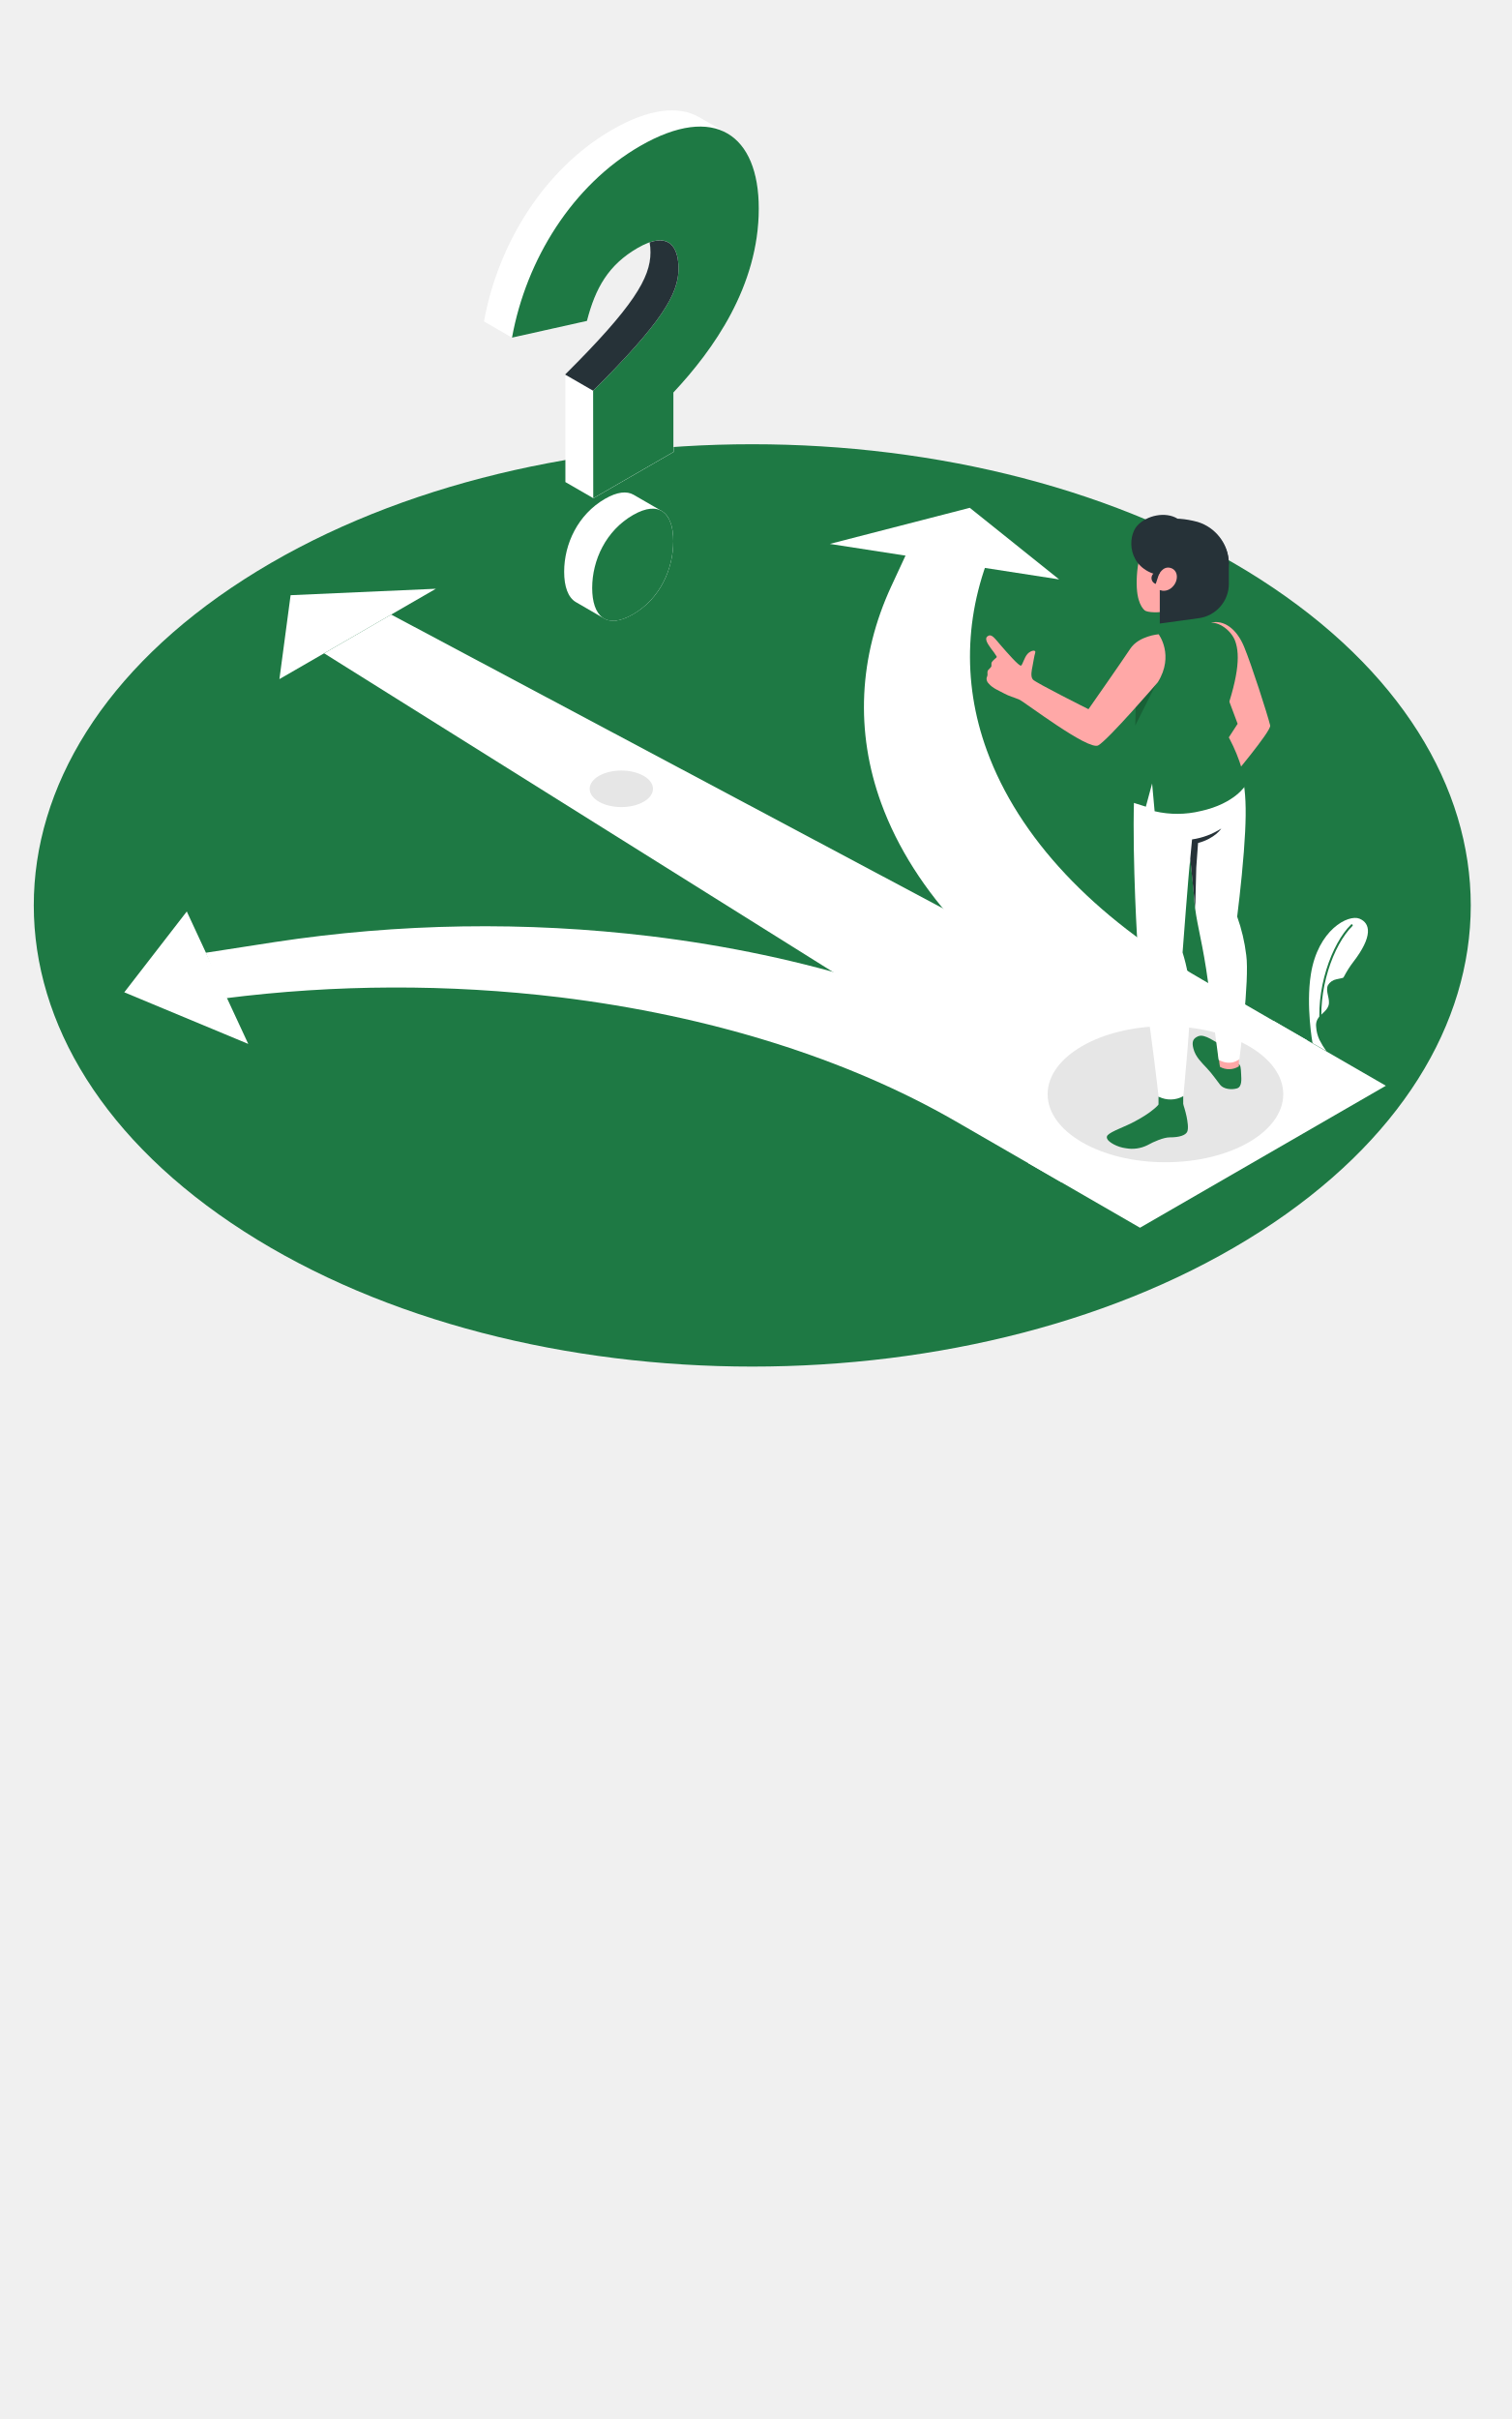
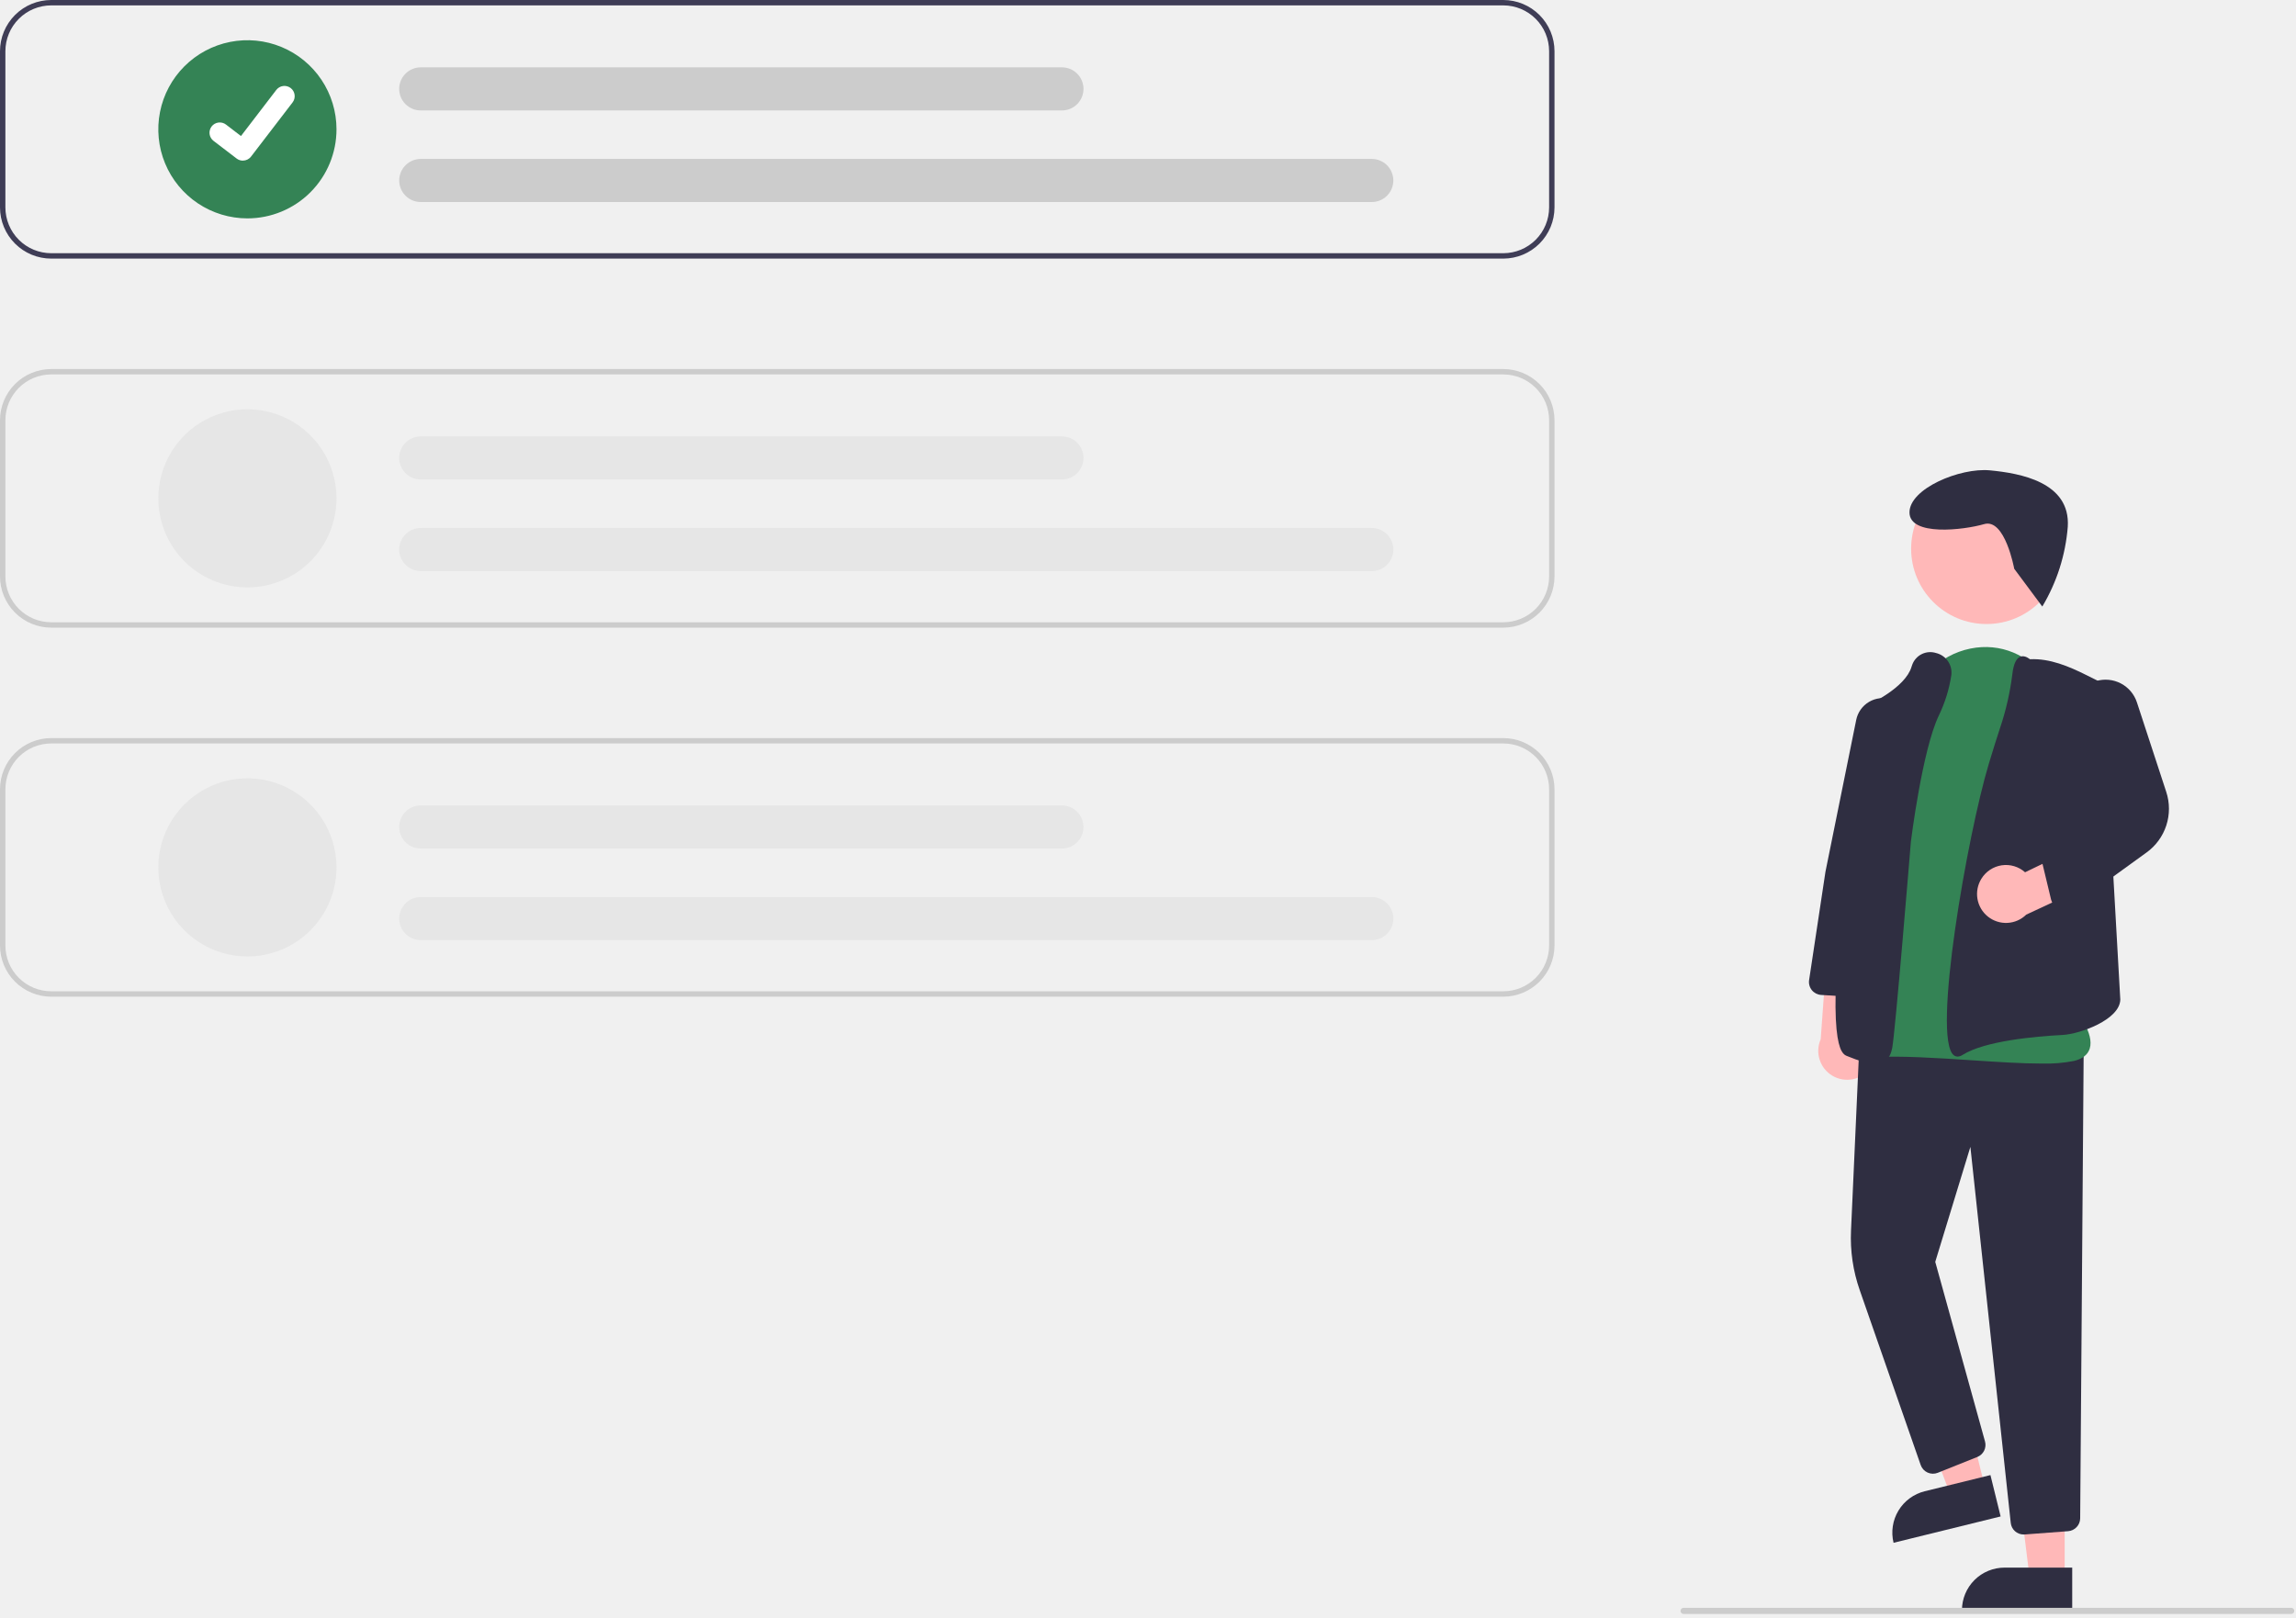
- <svg xmlns="http://www.w3.org/2000/svg" class="animated" id="freepik_stories-choose" viewBox="0  0 500 800" version="1.1">
-   <style>
- 		svg#freepik_stories-choose:not(.animated) .animable {
- 			opacity: 0;
- 		}
- 		svg#freepik_stories-choose.animated #freepik--Floor--inject-3 {
- 			animation: 1s 1 forwards cubic-bezier(0.36,-0.01,0.5,1.38) slideLeft;
- 			animation-delay: 0s;
- 		}
- 		svg#freepik_stories-choose.animated #freepik--Plants--inject-3 {
- 			animation: 1s 1 forwards cubic-bezier(0.36,-0.01,0.5,1.38) slideLeft;
- 			animation-delay: 0s;
- 		}
- 		svg#freepik_stories-choose.animated #freepik--Arrows--inject-3 {
- 			animation: 1s 1 forwards cubic-bezier(0.36,-0.01,0.5,1.38) zoomOut;
- 			animation-delay: 0s;
- 		}
- 		svg#freepik_stories-choose.animated #freepik--Shadow--inject-3 {
- 			animation: 1s 1 forwards cubic-bezier(0.36,-0.01,0.5,1.38) slideLeft;
- 			animation-delay: 0s;
- 		}
- 		svg#freepik_stories-choose.animated #freepik--question-mark--inject-3 {
- 			animation: 1s 1 forwards cubic-bezier(0.36,-0.01,0.5,1.38) lightSpeedRight;
- 			animation-delay: 0s;
- 		}
- 		svg#freepik_stories-choose.animated #freepik--Character--inject-3 {
- 			animation: 1s 1 forwards cubic-bezier(0.36,-0.01,0.5,1.38) fadeIn;
- 			animation-delay: 0s;
- 		}
- 		@keyframes slideLeft {
- 			0% {
- 				opacity: 0;
- 				transform: translateX(-30px);
- 			}
- 			100% {
- 				opacity: 1;
- 				transform: translateX(0);
- 			}
- 		}
- 		@keyframes zoomOut {
- 			0% {
- 				opacity: 0;
- 				transform: scale(1.5);
- 			}
- 			100% {
- 				opacity: 1;
- 				transform: scale(1);
- 			}
- 		}
- 		@keyframes lightSpeedRight {
- 			from {
- 				transform: translate3d(50%, 0, 0) skewX(-20deg);
- 				opacity: 0;
- 			}
- 			60% {
- 				transform: skewX(10deg);
- 				opacity: 1;
- 			}
- 			80% {
- 				transform: skewX(-2deg);
- 			}
- 			to {
- 				opacity: 1;
- 				transform: translate3d(0, 0, 0);
- 			}
- 		}
- 		@keyframes fadeIn {
- 			0% {
- 				opacity: 0;
- 			}
- 			100% {
- 				opacity: 1;
- 			}
- 		}
- 	</style>
-   <g id="freepik--Floor--inject-3" class="animable" style="transform-origin: 248.846px 299.433px;">
-     <path id="freepik--floor--inject-3" d="M80.77,407.28c92.82,59.56,243.31,59.56,336.13,0s92.83-156.13,0-215.69-243.31-59.57-336.13,0S-12,347.72,80.77,407.28Z" style="fill: #1E7944; transform-origin: 248.846px 299.433px;" class="animable" />
-   </g>
-   <g id="freepik--Plants--inject-3" class="animable" style="transform-origin: 447.032px 329.366px;">
-     <g id="freepik--plants--inject-3" class="animable" style="transform-origin: 447.032px 329.366px;">
-       <path d="M438.81,347.64,434.18,345s-2.22-12.24-.56-22.76c2.33-14.8,12.41-19.91,16.07-18.43s4.52,5.85-2.09,14.4C443.7,323.24,438.69,333.91,438.81,347.64Z" style="fill: white; transform-origin: 442.757px 325.602px;" id="el00tc0plpjxje" class="animable" />
-       <path d="M437.13,341.76h.05a.33.33,0,0,0,.28-.37c-1.91-13.86,3.66-29,9.92-35.15a.33.33,0,0,0-.47-.47c-6.37,6.23-12.05,21.65-10.1,35.71A.32.32,0,0,0,437.13,341.76Z" style="fill: #1E7944; transform-origin: 441.948px 323.717px;" id="elpjtbxsktmud" class="animable" />
-       <path d="M451.66,355.06c.73.42,2.24-.5,2.82-.88a7,7,0,0,0,2.32-2.67,6.49,6.49,0,0,0,.58-3.93,15.09,15.09,0,0,0-.49-2.09l-.59-2a5.15,5.15,0,0,1-.29-2c.17-1.38,1.41-2.36,2.53-3.2s2.52-2.15,2.52-3.82a5.88,5.88,0,0,0-1.48-3.49c-.79-1-1.74-1.91-2.46-3a4.06,4.06,0,0,1-.84-2.59,4.33,4.33,0,0,1,.56-1.63,22.8,22.8,0,0,0,1.78-3.25,3.28,3.28,0,0,0-.57-3.46,3.83,3.83,0,0,0-2.87-.71,6.52,6.52,0,0,0-2.68.94c-2.65,1.47-4.16,4.61-7,5.75a27.64,27.64,0,0,1-3.4.83,4.2,4.2,0,0,0-2.81,1.93c-1,2.06.88,4.6.16,6.79-.65,1.94-2.53,2.68-3.59,4.43a4.12,4.12,0,0,0-.49,2.54,12,12,0,0,0,1.07,4.29,30,30,0,0,0,2.35,3.86S451.55,355,451.66,355.06Z" style="fill: #1E7944; transform-origin: 448.198px 335.731px;" id="elrgm76joo1g" class="animable" />
-       <path d="M444.14,351.06h0a.33.33,0,0,0,.32-.35c-.54-13.11,5.64-27.58,10.13-31.79a.33.33,0,0,0,0-.47.32.32,0,0,0-.46,0c-4.59,4.29-10.89,19-10.34,32.3A.34.34,0,0,0,444.14,351.06Z" style="fill: #1E7944; transform-origin: 449.222px 334.706px;" id="elc8hxwyk0qw" class="animable" />
-       <path d="M446.11,335.57l.1,0a44.21,44.21,0,0,1,9.51-1.53.34.34,0,0,0,.32-.35.32.32,0,0,0-.35-.31,44.75,44.75,0,0,0-9.68,1.56.33.33,0,0,0-.22.41A.34.34,0,0,0,446.11,335.57Z" style="fill: #1E7944; transform-origin: 450.908px 334.474px;" id="elk6ids6ogk7" class="animable" />
-     </g>
-   </g>
-   <g id="freepik--Arrows--inject-3" class="animable" style="transform-origin: 249.77px 286.985px;">
-     <g id="freepik--Trails--inject-3" class="animable" style="transform-origin: 249.77px 286.985px;">
-       <polygon points="129.4 203.25 107.22 216.06 369.7 380.41 414.07 354.8 129.4 203.25" style="fill: white; transform-origin: 260.645px 291.83px;" id="elf5vwvlpzk8" class="animable" />
-       <polygon points="96.13 196.84 92.43 224.59 144.19 194.71 96.13 196.84" style="fill: white; transform-origin: 118.31px 209.65px;" id="elydaelcqx7jr" class="animable" />
-       <path d="M384.49,371.87l-33.27,19.21L316.1,370.81c-36-20.75-81.24-34.92-131-41a451.87,451.87,0,0,0-110.92.38l-6.1-15.1,22.7-3.52a461.21,461.21,0,0,1,124.5-1.94c50.91,6.2,97.27,20.7,134.06,41.94Z" style="fill: white; transform-origin: 226.285px 348.702px;" id="eld9pynek5le4" class="animable" />
-       <polygon points="61.79 301.44 82.12 345.24 41.11 328.17 61.79 301.44" style="fill: white; transform-origin: 61.615px 323.34px;" id="elbjkzv3cgse" class="animable" />
-       <path d="M432.55,344.13l-33.27,19.21-35.12-20.28c-36.79-21.24-61.91-48-72.65-77.4-8.64-23.66-7.48-48.52,3.37-71.88l6.08-13.1L329.74,178c-10.59,22.82-11.73,47.11-3.28,70.22,10.49,28.72,35,54.87,71,75.62Z" style="fill: white; transform-origin: 359.169px 270.67px;" id="elwsgxi805yx" class="animable" />
-       <polygon points="274.5 179.88 350.36 191.62 320.8 167.94 274.5 179.88" style="fill: white; transform-origin: 312.43px 179.78px;" id="eltple4yq9ke" class="animable" />
-       <polygon points="340.13 384.68 377.1 406.03 458.43 359.07 421.46 337.72 340.13 384.68" style="fill: white; transform-origin: 399.28px 371.875px;" id="el1beciuv9q15" class="animable" />
-     </g>
-   </g>
-   <g id="freepik--Shadow--inject-3" class="animable" style="transform-origin: 309.775px 319.6px;">
-     <g id="freepik--shadow--inject-3">
-       <ellipse cx="385.52" cy="361.87" rx="38.97" ry="22.5" style="opacity: 0.1; transform-origin: 385.52px 361.87px;" class="animable" />
-     </g>
-     <g id="freepik--shadow--inject-3">
-       <ellipse cx="205.53" cy="260.87" rx="10.47" ry="6.04" style="opacity: 0.1; transform-origin: 205.53px 260.87px;" class="animable" />
-     </g>
-   </g>
-   <g id="freepik--question-mark--inject-3" class="animable" style="transform-origin: 205.55px 120.909px;">
-     <g id="freepik--question-mark--inject-3" class="animable" style="transform-origin: 205.55px 120.909px;">
-       <path d="M218.9,169h0l-9.32-5.38h0c-2.22-1.28-5.39-1-9.47,1.36-8.94,5.17-13.49,14.91-13.49,24.11,0,4.88,1.28,8.48,3.82,10l9.31,5.4h0c2.24,1.35,5.46,1.08,9.63-1.33,9-5.16,13.34-15,13.34-24.22C222.72,174.05,221.43,170.48,218.9,169Z" style="fill: white; transform-origin: 204.67px 184.082px;" id="el84m8pep7nih" class="animable" />
-       <path d="M240.72,44.19l-9.48-5.45c-6.71-3.84-16.46-2.92-28.78,4.19-22.28,12.86-37.65,37.43-42.36,63.37l9.27,5.36,24.79-5.53C197,95.3,201.22,87.62,211,82a23,23,0,0,1,4-1.85,19.85,19.85,0,0,1,.27,3.35c0,8.37-5.65,17.91-28.24,40.37v35.56l9.27,5.35,26.52-15.3V129.81C235.9,115.72,251,94.68,251,68.94,251,56.84,247.4,48.12,240.72,44.19Z" style="fill: white; transform-origin: 205.55px 100.641px;" id="el7jsxpgor6gh" class="animable" />
-       <path d="M196.2,129.22c22.6-22.46,28.25-32,28.25-40.36,0-7.33-3.3-12.75-13.5-6.86-9.73,5.62-14,13.3-16.79,24.13l-24.79,5.53c4.71-25.94,20.09-50.51,42.37-63.37C236.53,34,251,44.68,251,68.94c0,25.74-15.06,46.78-28.24,60.87v19.67l-26.52,15.3Z" style="fill: #1E7944; transform-origin: 210.185px 103.32px;" id="el7av8w31p9wa" class="animable" />
-       <path d="M195.89,194.45c0-9.21,4.55-18.95,13.49-24.11,8.79-5.07,13.34-.59,13.34,8.62s-4.39,19.06-13.34,24.22S195.89,203.65,195.89,194.45Z" style="fill: #1E7944; transform-origin: 209.305px 186.768px;" id="eljuzmtvhv7h9" class="animable" />
-       <path d="M224.45,88.86c0,8.37-5.65,17.9-28.25,40.36l-9.27-5.35c22.6-22.47,28.24-32,28.24-40.37a18.75,18.75,0,0,0-.27-3.34C222,77.7,224.45,82.58,224.45,88.86Z" style="fill: rgb(38, 50, 56); transform-origin: 205.69px 104.365px;" id="elzk1qqg6jxbh" class="animable" />
-     </g>
-   </g>
-   <g id="freepik--Character--inject-3" class="animable" style="transform-origin: 373.2px 275.101px;">
-     <g id="freepik--character--inject-3" class="animable" style="transform-origin: 373.2px 275.101px;">
-       <path d="M400.76,205.9c3.93-.93,8.25,1.86,10.78,8s7.58,21.89,8.63,26c.47,1.84-13.53,18.17-13,17.93.15-.07-4.56-8-4.56-8l6.79-10.46-4.25-11.35Z" style="fill: rgb(255, 168, 167); transform-origin: 410.471px 231.779px;" id="elyu0oqndwpt" class="animable" />
-       <path d="M409.82,352c.53.2.66,1.21.74,3.23.06,1.52.39,4.19-1.39,4.72s-4.41.26-5.55-1.18c-1.43-1.79-2.4-3.37-4.44-5.56-1.77-1.9-3.68-3.67-4.39-6.34-.65-2.4-.11-3.45,1.53-4.15,2.26-1,5.81,2.18,7.58,2.68C405.42,345.87,409.28,351.84,409.82,352Z" style="fill: #1E7944; transform-origin: 402.572px 351.364px;" id="elt4gxqdds99" class="animable" />
-       <path d="M409.82,350.17v2.48a6.09,6.09,0,0,1-6.26.17c-.1-.24-.65-5-.65-5Z" style="fill: rgb(255, 168, 167); transform-origin: 406.365px 350.712px;" id="elkl1lxtmv2y" class="animable" />
-       <path d="M391.4,365.19s.71,2.15,1.1,4c.3,1.5.74,4,.21,5.12s-2.57,1.85-5.73,1.83c-2.05,0-5.25,1.38-7.44,2.6a11.42,11.42,0,0,1-7.11,1c-2.82-.34-5.74-2-6.19-3.14s.13-1.73,6.77-4.56c.06,0,7-3.16,10.22-6.71Z" style="fill: #1E7944; transform-origin: 379.541px 372.557px;" id="eltxrfpb3jkhd" class="animable" />
-       <path d="M391.4,362.51s0,1.84,0,2.89-1.23,2.61-4.43,2.5c-2.26-.08-3.83-.69-3.74-2.55v-2.67Z" style="fill: #1E7944; transform-origin: 387.313px 365.208px;" id="el8ietdw05hhs" class="animable" />
-       <path d="M412.25,315.87a58.38,58.38,0,0,0-3-12.73s1.4-10.94,2.21-21.46c1.45-18.85.28-25-3.42-33.47,0,0-31.63-3.2-32.6,9.94-1.2,16.37.4,48,.83,53.79s1,8.39,3,20.47c1.56,9.19,4,30.27,4,30.27a8.66,8.66,0,0,0,8.17-.17s2.59-26.32,2.32-33A56.85,56.85,0,0,0,391.19,315s2-26.68,2.53-30.93c0,0,1,8.47,1.42,14.25s2.15,11.31,3.83,22.05c1.45,9.31,4.14,30.14,4.14,30.14,4.2,2.27,6.88-.25,6.88-.25S413.39,324,412.25,315.87Z" style="fill: white; transform-origin: 393.743px 305.744px;" id="el1v2h0jy4dn3" class="animable" />
-       <polygon points="384.56 201.64 386.05 213.86 396.8 212.89 395.57 199.33 384.56 201.64" style="fill: #1E7944; transform-origin: 390.68px 206.595px;" id="elcegcvl8ftpl" class="animable" />
-       <path d="M408.59,212c-1.18-3.21-5.2-6.79-9.33-6-1.08.2-2,.36-3,.56-.09,2.82-5.4,4.28-10.68,2.57-1.59.45-3.05.92-4.37,1.39-3.78,1.35-5.3,7.63-5.39,18.14s-1.2,36.73-1.2,36.73l4.42,1.39,2.07-7.67.83,9.18a32.84,32.84,0,0,0,15.27-.07c11.37-2.48,14.9-8.62,14.9-8.62a55.22,55.22,0,0,0-8.1-19.86C409.66,224.58,410.34,216.79,408.59,212Z" style="fill: #1E7944; transform-origin: 393.365px 237.522px;" id="el5fhgfp7xvi6" class="animable" />
-       <g id="elnxnzvzmlsg">
-         <polygon points="375.69 233.89 382.38 226.29 375.53 239.97 375.69 233.89" style="opacity: 0.2; transform-origin: 378.955px 233.13px;" class="animable" />
-       </g>
-       <path d="M383.27,209.76s-6.57.52-9.38,4.78-13.83,20-13.83,20-17.53-8.77-18.39-9.81-.37-3.14-.14-4.3.63-3.73.89-4.45c.45-1.26-1.42-.92-2.51.26s-1.59,3.48-2.14,3.88-4.72-4.4-6.74-6.72-3-3.93-4.33-3c-1,.69-.35,2.07,1.1,4.05a24.37,24.37,0,0,1,1.87,2.63c.18.35-.36.63-.57.82-.39.36-1.09.93-1.14,1.48a5.37,5.37,0,0,1,0,.9c-.19.66-1,1-1.24,1.62-.17.46,0,1-.08,1.47-.06.32-.23.6-.29.92A2.2,2.2,0,0,0,327,226c1.42,1.69,3.37,2.34,5.23,3.37,1.55.86,3.15,1.23,4.93,2s22.85,16.94,26.13,15.14S383,225.62,383,225.62C388.54,216.72,383.27,209.76,383.27,209.76Z" style="fill: rgb(255, 168, 167); transform-origin: 355.876px 228.205px;" id="elfwq4yujgllu" class="animable" />
-       <path d="M378.53,186.57s-4.2-4.73-1.14-9.54c3.61-5.66,10.56-6.63,18.8-4.42a14.62,14.62,0,0,1,10.31,13.27c.39,6-16.46,10.5-16.07,14.64Z" style="fill: rgb(38, 50, 56); transform-origin: 391.39px 186.017px;" id="elhe5bs7vmba7" class="animable" />
-       <path d="M376.22,188.41s-2.29,3.67-2,4a5.78,5.78,0,0,0,1.85.74Z" style="fill: #1E7944; transform-origin: 375.207px 190.78px;" id="elfkm8y6majli" class="animable" />
-       <path d="M383.19,176.8c-2.28,1.26-6.23,3.58-7,12.14-.82,8.79,1.22,11.78,2.44,12.9.83.75,5,.92,7.15.19,2.69-.92,8.5-4,11.13-8.58,3.1-5.41,3.58-12.52-.24-15.2C391.27,174.48,385.13,175.73,383.19,176.8Z" style="fill: rgb(255, 168, 167); transform-origin: 387.693px 189.104px;" id="elb7wk9pj5528" class="animable" />
-       <path d="M382.52,177.18s-1.8,8,.75,13c0,0,1.33-3.16,4-2.34s2.57,4.43.5,6.33a4,4,0,0,1-4.16,1,17.93,17.93,0,0,0,4,6.07s8,3.57,14.94-4.26c6.29-7.1,5.12-19.49-4.51-22.41S382.52,177.18,382.52,177.18Z" style="fill: rgb(38, 50, 56); transform-origin: 394.179px 187.885px;" id="el86xsxwsoev2" class="animable" />
-       <path d="M383.65,195.21v11l12.93-1.77a11.48,11.48,0,0,0,9.92-11.37v-7.22l-10.26,6.57-4.85,4.29-4.91-.4Z" style="fill: rgb(38, 50, 56); transform-origin: 395.075px 196.03px;" id="eltd6tnihqptp" class="animable" />
-       <path d="M376.27,173.75c-3.46,3.72-3.38,14.17,7,16.47l6.25-18.69C385.52,169.08,379.36,170.44,376.27,173.75Z" style="fill: rgb(38, 50, 56); transform-origin: 381.872px 180.249px;" id="elol553avpmkq" class="animable" />
-       <path d="M382.31,193.11a2,2,0,1,1,1.28-3.87Z" style="fill: rgb(38, 50, 56); transform-origin: 382.251px 191.123px;" id="elpdnta6xr1fa" class="animable" />
-       <path d="M393.72,284l.6-6.39A24.2,24.2,0,0,0,404,274s-2.05,3.29-7.69,4.79l-.59,8.14-.35,13.33Z" style="fill: rgb(38, 50, 56); transform-origin: 398.86px 287.13px;" id="el0ogn6ipa2ilk" class="animable" />
-     </g>
+ <svg xmlns="http://www.w3.org/2000/svg" width="508" height="358" viewBox="0 0 508 358" fill="none">
+   <g clip-path="url(#clip0_15934_4221)">
+     <path d="M413.796 236.413C414.364 235.676 414.764 234.823 414.966 233.915C415.169 233.006 415.17 232.064 414.969 231.155C414.769 230.247 414.371 229.393 413.805 228.654C413.239 227.916 412.517 227.31 411.691 226.88L412.95 212.385L404.327 209.473L402.837 229.967C402.207 231.402 402.126 233.018 402.608 234.509C403.09 235.999 404.102 237.262 405.453 238.056C406.803 238.851 408.398 239.122 409.936 238.82C411.473 238.517 412.846 237.661 413.794 236.414L413.796 236.413Z" fill="#FFB8B8" />
+     <path d="M456.819 349.107H449.06L445.368 319.164H456.825L456.819 349.107Z" fill="#FFB8B8" />
+     <path d="M443.515 346.888H458.486V356.313H434.09C434.09 353.813 435.083 351.416 436.851 349.648C438.618 347.881 441.016 346.888 443.515 346.888Z" fill="#2F2E41" />
+     <path d="M439.203 329.238L431.666 331.091L420.934 302.897L432.059 300.163L439.203 329.238Z" fill="#FFB8B8" />
+     <path d="M425.858 329.991L440.394 326.414L442.647 335.566L418.958 341.396C418.361 338.969 418.752 336.404 420.046 334.265C421.34 332.126 423.431 330.589 425.858 329.991Z" fill="#2F2E41" />
+     <path d="M447.737 339.559C447.029 339.561 446.344 339.299 445.817 338.825C445.29 338.351 444.958 337.698 444.886 336.993L435.956 253.784L428.183 279.229L439.192 318.972C439.381 319.653 439.312 320.38 438.998 321.014C438.684 321.648 438.148 322.143 437.491 322.405L428.739 325.906C428.378 326.05 427.993 326.119 427.605 326.11C427.217 326.101 426.835 326.013 426.482 325.852C426.128 325.692 425.812 325.461 425.55 325.174C425.289 324.887 425.088 324.55 424.96 324.184L411.47 285.476C409.993 281.25 409.339 276.78 409.545 272.308L411.428 230.535L461.022 232.635L460.248 335.986C460.239 336.705 459.962 337.396 459.47 337.921C458.979 338.447 458.309 338.77 457.592 338.828L447.961 339.554C447.886 339.557 447.811 339.559 447.737 339.559Z" fill="#2F2E41" />
+     <path d="M439.523 138.087C448.734 138.087 456.2 130.621 456.2 121.411C456.2 112.201 448.734 104.734 439.523 104.734C430.313 104.734 422.847 112.201 422.847 121.411C422.847 130.621 430.313 138.087 439.523 138.087Z" fill="#FFB8B8" />
+     <path d="M451.787 235.352C447.396 235.352 441.942 234.993 436.295 234.621C428.582 234.114 420.607 233.589 414.653 233.934C413.849 234.013 413.038 233.886 412.297 233.563C411.556 233.241 410.91 232.734 410.421 232.091C404.284 224.232 413.748 193.587 414.156 192.287L421.858 158.02C423.555 150.483 428.968 144.924 435.99 143.512C442.562 142.192 448.919 144.823 452.997 150.556C453.213 150.86 453.429 151.172 453.645 151.492C466.921 171.154 459.412 220.002 458.909 223.151C459.61 223.991 463.402 228.741 462.36 232.04C461.936 233.382 460.784 234.297 458.936 234.756C456.583 235.222 454.184 235.421 451.785 235.35L451.787 235.352Z" fill="#348355" />
+     <path d="M414.921 235.367C413.411 235.367 411.373 234.809 408.626 233.669C407.445 233.178 403.852 231.683 408.214 193.561C410.357 174.834 413.427 156.238 413.458 156.053L413.487 155.874L413.652 155.799C413.731 155.763 421.571 152.17 422.934 147.552C422.979 147.392 423.032 147.237 423.093 147.087C423.468 146.061 424.225 145.219 425.206 144.737C426.187 144.255 427.316 144.171 428.358 144.501C429.458 144.764 430.417 145.436 431.04 146.38C431.664 147.325 431.904 148.471 431.713 149.586C431.239 152.598 430.326 155.524 429.003 158.271C425.315 165.883 422.815 186.061 422.791 186.264C422.65 187.987 419.302 228.817 418.657 231.915C418.432 232.997 418.018 234.321 416.801 234.964C416.218 235.251 415.573 235.391 414.923 235.371L414.921 235.367Z" fill="#2F2E41" />
+     <path d="M433.139 233.803C432.834 233.803 432.538 233.701 432.298 233.514C427.391 229.786 435.331 184.593 440.038 169C440.981 165.877 441.82 163.204 442.534 161.052C443.834 157.191 444.741 153.209 445.242 149.166C445.502 146.975 446.065 145.725 446.965 145.341C447.59 145.074 448.323 145.255 449.151 145.879C453.502 145.665 457.728 147.441 461.645 149.397L465.17 151.156L469.126 221.192C469.014 225.662 460.203 228.817 456.361 229.019C450.19 229.343 439.108 230.347 434.226 233.438C433.906 233.661 433.529 233.787 433.14 233.802L433.139 233.803Z" fill="#2F2E41" />
+     <path d="M411.102 220.662C411.044 220.662 410.985 220.662 410.926 220.656L402.936 220.165C402.538 220.14 402.15 220.033 401.795 219.851C401.441 219.668 401.129 219.414 400.878 219.104C400.628 218.794 400.445 218.435 400.34 218.05C400.236 217.666 400.213 217.264 400.272 216.87L403.888 192.916L410.694 159.306C410.862 158.478 411.201 157.695 411.691 157.007C412.181 156.319 412.81 155.741 413.537 155.312C414.265 154.882 415.074 154.61 415.913 154.514C416.753 154.417 417.603 154.498 418.408 154.751C419.786 155.191 420.961 156.108 421.722 157.338C422.482 158.568 422.778 160.03 422.556 161.459L417.148 195.136L413.947 218.185C413.849 218.871 413.507 219.498 412.985 219.953C412.462 220.407 411.794 220.659 411.102 220.662Z" fill="#2F2E41" />
+     <path d="M438.398 194.443C438.885 193.65 439.54 192.973 440.317 192.461C441.095 191.948 441.974 191.613 442.895 191.477C443.816 191.342 444.756 191.41 445.647 191.677C446.539 191.943 447.361 192.402 448.056 193.021L461.157 186.693L466.945 193.717L448.318 202.393C447.201 203.492 445.719 204.143 444.154 204.222C442.589 204.302 441.05 203.804 439.827 202.824C438.604 201.844 437.783 200.45 437.52 198.905C437.256 197.36 437.569 195.772 438.398 194.443Z" fill="#FFB8B8" />
+     <path d="M456.597 201.239C455.952 201.239 455.326 201.022 454.819 200.623C454.313 200.223 453.955 199.665 453.804 199.038L451.903 191.128C451.758 190.533 451.807 189.907 452.044 189.343C452.282 188.778 452.694 188.305 453.22 187.992L464.695 181.123L458.829 159.644C458.321 157.805 458.554 155.84 459.477 154.17C460.4 152.5 461.94 151.258 463.768 150.71C465.595 150.161 467.565 150.35 469.255 151.235C470.945 152.121 472.222 153.633 472.811 155.448L479.288 175.223C480.083 177.634 480.09 180.235 479.306 182.649C478.522 185.064 476.988 187.165 474.928 188.648L458.279 200.694C457.79 201.048 457.202 201.239 456.597 201.239Z" fill="#2F2E41" />
+     <path d="M332.615 0H11.325C8.323 0.004 5.444 1.198 3.321 3.321C1.198 5.444 0.004 8.323 0 11.325V45.899C0.004 48.902 1.198 51.78 3.321 53.904C5.444 56.027 8.323 57.221 11.325 57.225H332.615C335.618 57.221 338.497 56.027 340.62 53.904C342.743 51.78 343.937 48.902 343.941 45.899V11.325C343.937 8.323 342.743 5.444 340.62 3.321C338.497 1.198 335.618 0.004 332.615 0ZM342.748 45.899C342.745 48.585 341.676 51.16 339.776 53.06C337.877 54.959 335.302 56.028 332.615 56.032H11.325C8.639 56.028 6.064 54.959 4.165 53.06C2.265 51.16 1.196 48.585 1.192 45.899V11.325C1.196 8.639 2.265 6.064 4.165 4.165C6.064 2.265 8.639 1.196 11.325 1.192H332.615C335.302 1.196 337.877 2.265 339.776 4.165C341.676 6.064 342.745 8.639 342.748 11.325V45.899Z" fill="#3F3D56" />
+     <path d="M332.615 138.887H11.325C8.323 138.884 5.444 137.689 3.321 135.566C1.198 133.443 0.004 130.565 0 127.562V92.989C0.004 89.986 1.198 87.108 3.321 84.985C5.444 82.862 8.323 81.667 11.325 81.664H332.615C335.618 81.667 338.497 82.862 340.62 84.985C342.743 87.108 343.937 89.986 343.941 92.989V127.562C343.937 130.565 342.743 133.443 340.62 135.566C338.497 137.689 335.618 138.884 332.615 138.887ZM11.325 82.856C8.639 82.859 6.063 83.927 4.164 85.827C2.264 87.727 1.195 90.302 1.192 92.989V127.562C1.195 130.249 2.263 132.825 4.163 134.725C6.063 136.625 8.639 137.694 11.325 137.697H332.615C335.302 137.694 337.878 136.626 339.778 134.726C341.677 132.826 342.746 130.251 342.749 127.564V92.989C342.746 90.302 341.678 87.727 339.778 85.827C337.878 83.927 335.303 82.859 332.616 82.856H11.325Z" fill="#CCCCCC" />
+     <path d="M332.615 220.552H11.325C8.323 220.548 5.444 219.354 3.321 217.23C1.198 215.107 0.004 212.229 0 209.226V174.653C0.004 171.65 1.198 168.772 3.321 166.649C5.444 164.526 8.323 163.331 11.325 163.328H332.615C335.618 163.331 338.497 164.526 340.62 166.649C342.743 168.772 343.937 171.65 343.941 174.653V209.226C343.937 212.229 342.743 215.107 340.62 217.23C338.497 219.354 335.618 220.548 332.615 220.552ZM11.325 164.517C8.639 164.52 6.063 165.589 4.164 167.489C2.264 169.388 1.195 171.964 1.192 174.65V209.223C1.195 211.91 2.264 214.486 4.163 216.386C6.063 218.285 8.639 219.354 11.325 219.357H332.615C335.302 219.354 337.878 218.286 339.778 216.386C341.677 214.486 342.746 211.911 342.749 209.224V174.653C342.747 171.966 341.678 169.39 339.779 167.489C337.879 165.589 335.303 164.52 332.615 164.517H11.325Z" fill="#CCCCCC" />
+     <path d="M54.739 48.324C50.84 48.324 47.029 47.168 43.787 45.002C40.546 42.836 38.019 39.758 36.527 36.156C35.035 32.554 34.645 28.59 35.405 24.766C36.166 20.943 38.043 17.43 40.8 14.674C43.557 11.917 47.069 10.039 50.893 9.279C54.717 8.518 58.68 8.908 62.282 10.4C65.884 11.892 68.963 14.419 71.129 17.661C73.295 20.902 74.451 24.713 74.451 28.612C74.451 33.84 72.374 38.854 68.677 42.551C64.981 46.248 59.967 48.324 54.739 48.324Z" fill="#348355" />
+     <path d="M303.512 44.706H93.095C91.831 44.706 90.618 44.204 89.723 43.309C88.829 42.415 88.326 41.202 88.326 39.937C88.326 38.672 88.829 37.459 89.723 36.565C90.618 35.671 91.831 35.169 93.095 35.169H303.512C304.776 35.169 305.989 35.671 306.884 36.565C307.778 37.459 308.28 38.672 308.28 39.937C308.28 41.202 307.778 42.415 306.884 43.309C305.989 44.204 304.776 44.706 303.512 44.706Z" fill="#CCCCCC" />
+     <path d="M234.958 24.439H93.09C91.826 24.439 90.613 23.937 89.718 23.043C88.824 22.148 88.322 20.936 88.322 19.671C88.322 18.406 88.824 17.193 89.718 16.299C90.613 15.404 91.826 14.902 93.09 14.902H234.958C236.223 14.902 237.436 15.404 238.33 16.299C239.224 17.193 239.727 18.406 239.727 19.671C239.727 20.936 239.224 22.148 238.33 23.043C237.436 23.937 236.223 24.439 234.958 24.439Z" fill="#CCCCCC" />
+     <path d="M54.739 129.987C50.84 129.987 47.029 128.831 43.787 126.665C40.546 124.499 38.019 121.421 36.527 117.819C35.035 114.217 34.645 110.253 35.405 106.43C36.166 102.606 38.043 99.093 40.8 96.337C43.557 93.58 47.069 91.702 50.893 90.942C54.717 90.181 58.68 90.572 62.282 92.064C65.884 93.555 68.963 96.082 71.129 99.324C73.295 102.565 74.451 106.376 74.451 110.275C74.451 115.503 72.374 120.517 68.677 124.214C64.981 127.911 59.967 129.987 54.739 129.987Z" fill="#E6E6E6" />
+     <path d="M303.512 126.37H93.095C91.831 126.37 90.618 125.868 89.723 124.973C88.829 124.079 88.326 122.866 88.326 121.601C88.326 120.337 88.829 119.124 89.723 118.229C90.618 117.335 91.831 116.833 93.095 116.833H303.512C304.776 116.833 305.989 117.335 306.884 118.229C307.778 119.124 308.28 120.337 308.28 121.601C308.28 122.866 307.778 124.079 306.884 124.973C305.989 125.868 304.776 126.37 303.512 126.37Z" fill="#E6E6E6" />
+     <path d="M234.958 106.103H93.09C91.826 106.103 90.613 105.601 89.718 104.706C88.824 103.812 88.322 102.599 88.322 101.334C88.322 100.069 88.824 98.856 89.718 97.962C90.613 97.068 91.826 96.565 93.09 96.565H234.958C236.223 96.565 237.436 97.068 238.33 97.962C239.224 98.856 239.727 100.069 239.727 101.334C239.727 102.599 239.224 103.812 238.33 104.706C237.436 105.601 236.223 106.103 234.958 106.103Z" fill="#E6E6E6" />
+     <path d="M54.739 211.651C50.84 211.651 47.029 210.495 43.787 208.329C40.546 206.163 38.019 203.085 36.527 199.483C35.035 195.881 34.645 191.917 35.405 188.094C36.166 184.27 38.043 180.757 40.8 178.001C43.557 175.244 47.069 173.366 50.893 172.606C54.717 171.845 58.68 172.236 62.282 173.728C65.884 175.22 68.963 177.746 71.129 180.988C73.295 184.229 74.451 188.041 74.451 191.939C74.451 197.167 72.374 202.181 68.677 205.878C64.981 209.575 59.967 211.651 54.739 211.651Z" fill="#E6E6E6" />
+     <path d="M303.512 208.034H93.095C91.831 208.034 90.618 207.531 89.723 206.637C88.829 205.743 88.326 204.53 88.326 203.265C88.326 202 88.829 200.787 89.723 199.893C90.618 198.999 91.831 198.496 93.095 198.496H303.512C304.776 198.496 305.989 198.999 306.884 199.893C307.778 200.787 308.28 202 308.28 203.265C308.28 204.53 307.778 205.743 306.884 206.637C305.989 207.531 304.776 208.034 303.512 208.034Z" fill="#E6E6E6" />
+     <path d="M234.958 187.767H93.09C91.826 187.767 90.613 187.265 89.718 186.37C88.824 185.476 88.322 184.263 88.322 182.998C88.322 181.734 88.824 180.521 89.718 179.626C90.613 178.732 91.826 178.229 93.09 178.229H234.958C236.223 178.229 237.436 178.732 238.33 179.626C239.224 180.521 239.727 181.734 239.727 182.998C239.727 184.263 239.224 185.476 238.33 186.37C237.436 187.265 236.223 187.767 234.958 187.767Z" fill="#E6E6E6" />
+     <path d="M53.733 35.546C53.243 35.547 52.766 35.389 52.374 35.095L52.35 35.077L47.241 31.169C47.004 30.987 46.806 30.761 46.656 30.503C46.507 30.245 46.41 29.96 46.371 29.664C46.332 29.368 46.352 29.068 46.429 28.78C46.506 28.492 46.639 28.222 46.82 27.985C47.002 27.748 47.228 27.55 47.486 27.401C47.744 27.252 48.029 27.155 48.325 27.116C48.62 27.076 48.921 27.096 49.209 27.173C49.497 27.25 49.767 27.383 50.004 27.564L53.313 30.103L61.133 19.9C61.499 19.423 62.04 19.11 62.636 19.031C63.233 18.953 63.837 19.114 64.314 19.48L64.266 19.548L64.316 19.48C64.793 19.847 65.105 20.388 65.183 20.984C65.262 21.581 65.101 22.184 64.735 22.662L55.537 34.657C55.324 34.933 55.05 35.156 54.737 35.309C54.424 35.462 54.08 35.541 53.731 35.54L53.733 35.546Z" fill="white" />
+     <path d="M506.941 357.145H372.503C372.323 357.145 372.15 357.073 372.023 356.946C371.895 356.818 371.824 356.646 371.824 356.466C371.824 356.286 371.895 356.113 372.023 355.986C372.15 355.858 372.323 355.787 372.503 355.787H506.941C507.121 355.787 507.294 355.858 507.421 355.986C507.549 356.113 507.62 356.286 507.62 356.466C507.62 356.646 507.549 356.818 507.421 356.946C507.294 357.073 507.121 357.145 506.941 357.145Z" fill="#CCCCCC" />
+     <path d="M445.654 125.856C445.654 125.856 443.625 114.635 439.007 115.976C434.389 117.316 422.505 118.688 422.483 113.403C422.461 108.119 433.67 103.448 440.278 104.08C446.886 104.712 458.123 106.646 457.505 116.557C457.01 122.8 455.08 128.843 451.867 134.218L445.654 125.856Z" fill="#2F2E41" />
  </g>
  <defs>
-     <filter id="active" height="400%">
-       <feMorphology in="SourceAlpha" result="DILATED" operator="dilate" radius="2" />
-       <feFlood flood-color="#32DFEC" flood-opacity="1" result="PINK" />
-       <feComposite in="PINK" in2="DILATED" operator="in" result="OUTLINE" />
-       <feMerge>
-         <feMergeNode in="OUTLINE" />
-         <feMergeNode in="SourceGraphic" />
-       </feMerge>
-     </filter>
-     <filter id="hover" height="400%">
-       <feMorphology in="SourceAlpha" result="DILATED" operator="dilate" radius="2" />
-       <feFlood flood-color="#1E7944" flood-opacity="0.5" result="PINK" />
-       <feComposite in="PINK" in2="DILATED" operator="in" result="OUTLINE" />
-       <feMerge>
-         <feMergeNode in="OUTLINE" />
-         <feMergeNode in="SourceGraphic" />
-       </feMerge>
-       <feColorMatrix type="matrix" values="0   0   0   0   0                0   1   0   0   0                0   0   0   0   0                0   0   0   1   0 " />
-     </filter>
+     <clipPath id="clip0_15934_4221">
+       <rect width="507.62" height="357.144" fill="white" />
+     </clipPath>
  </defs>
</svg>
